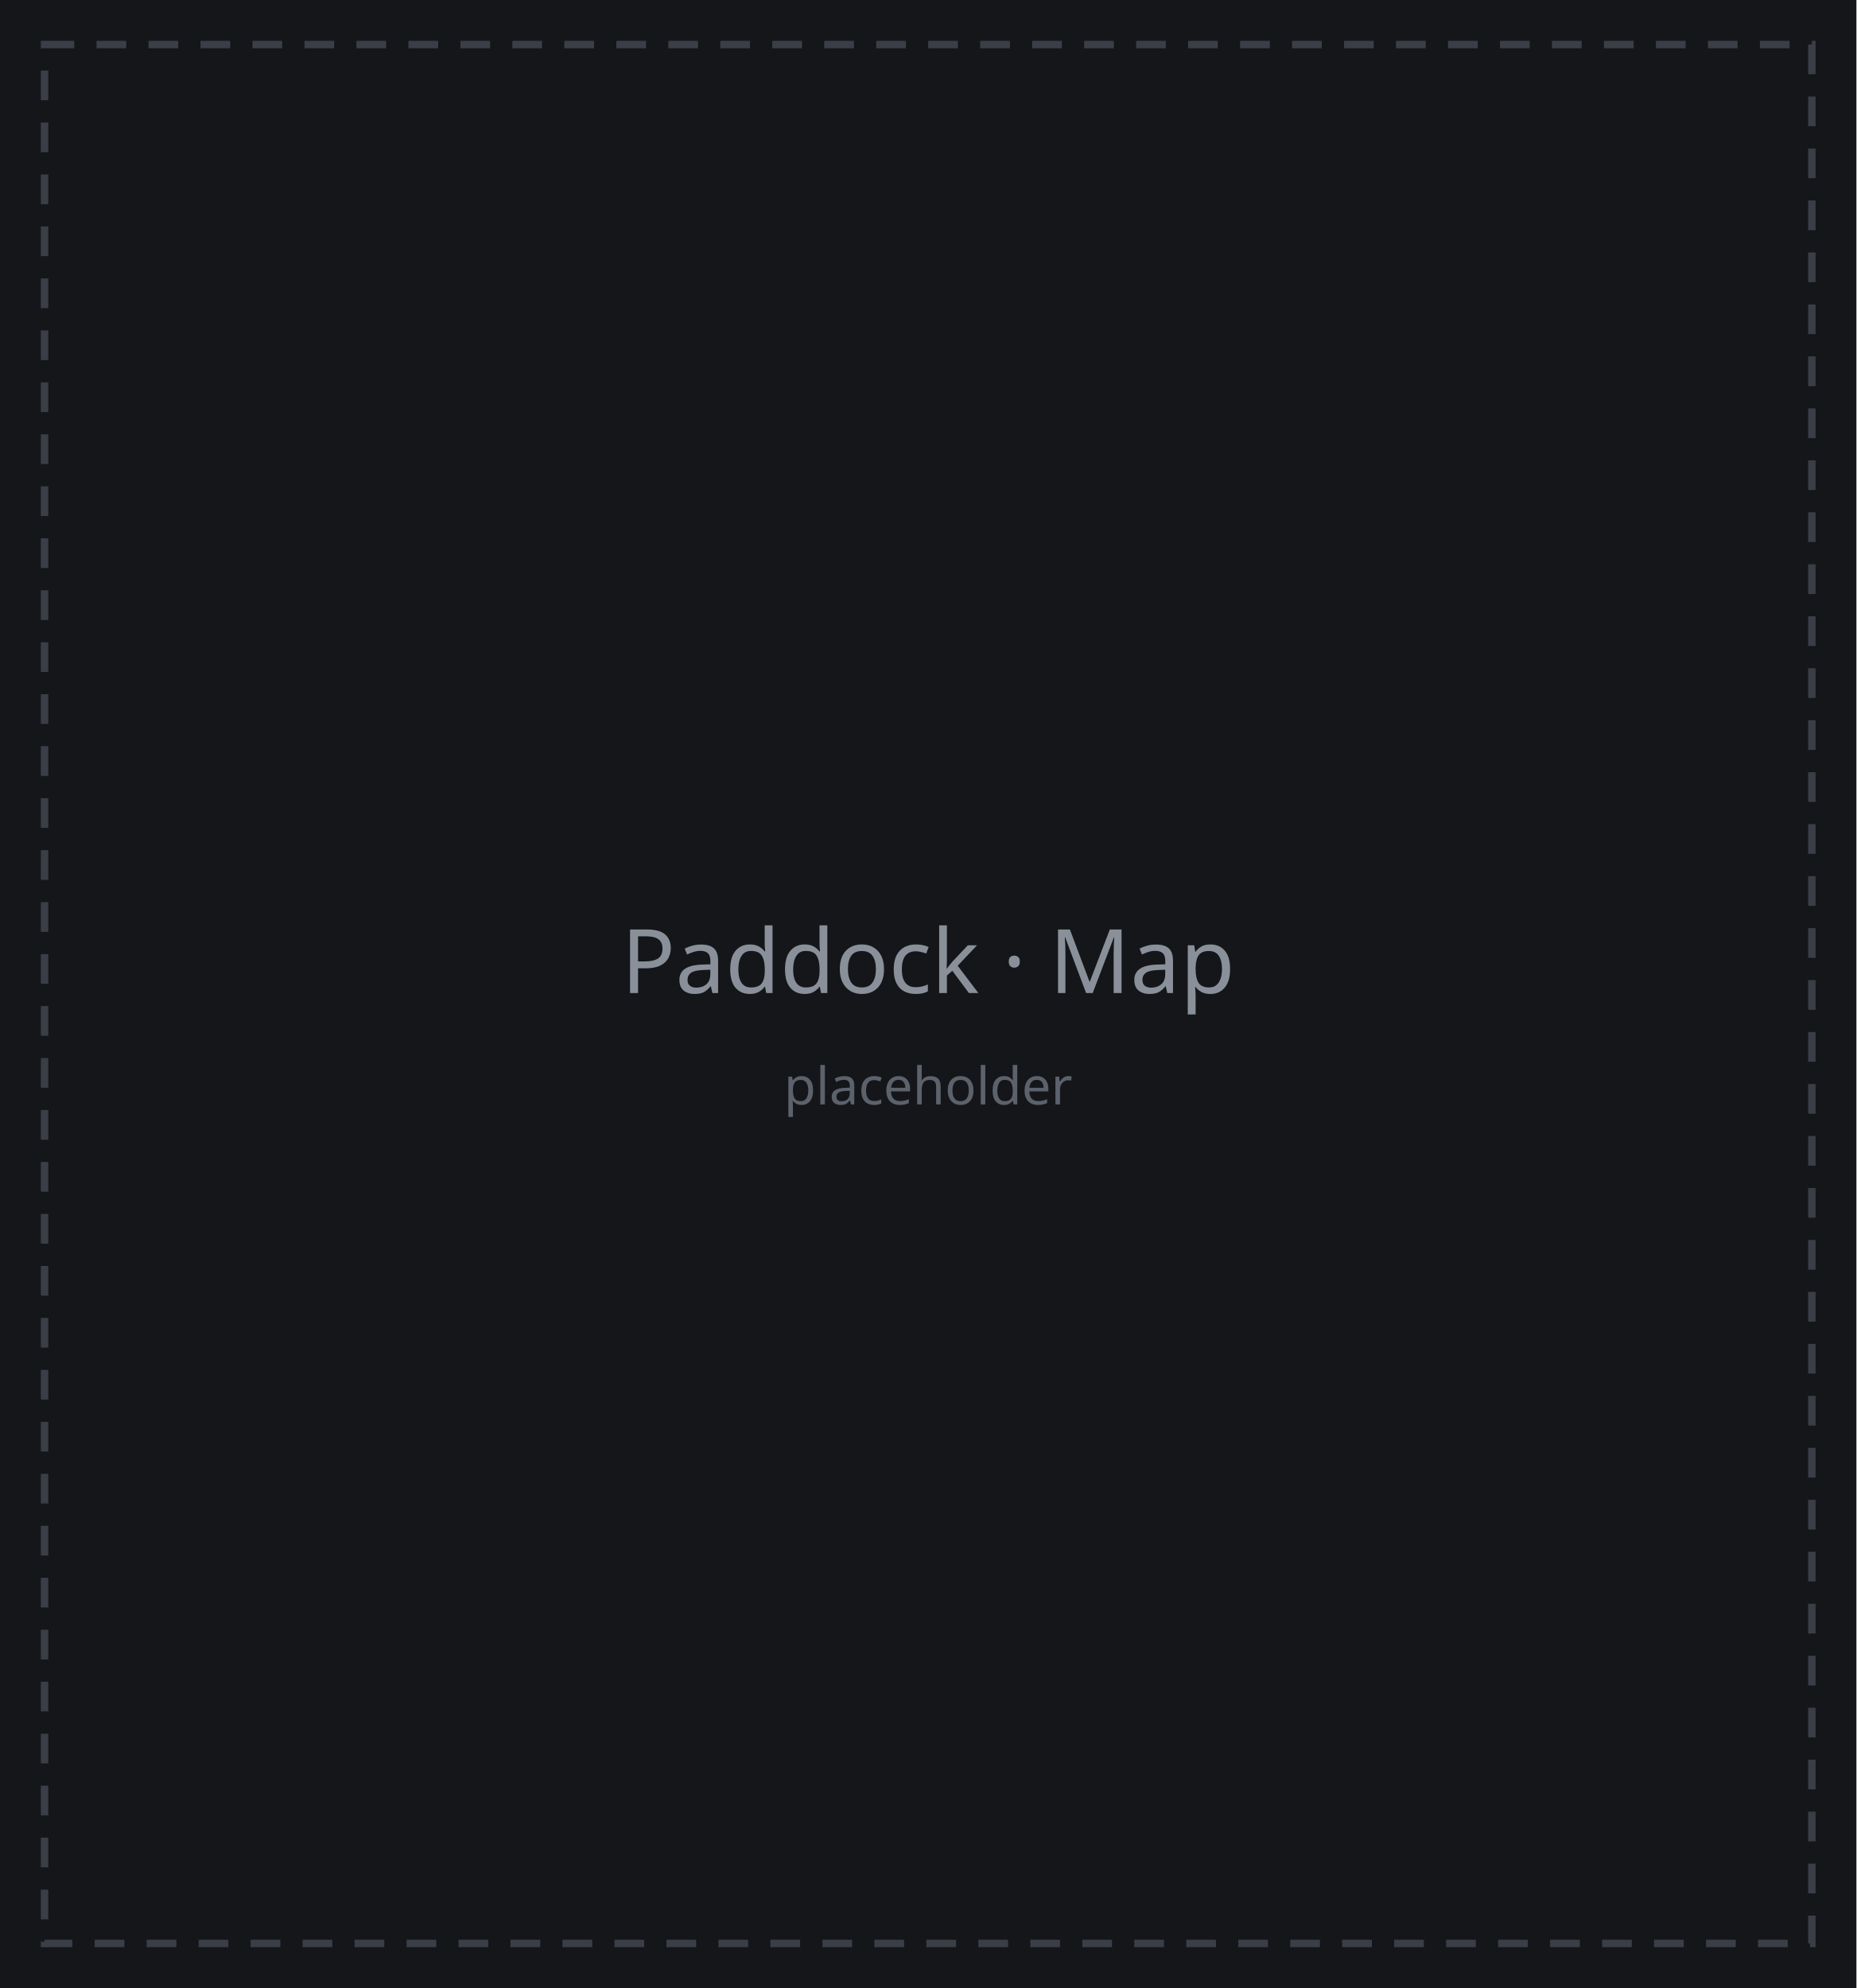
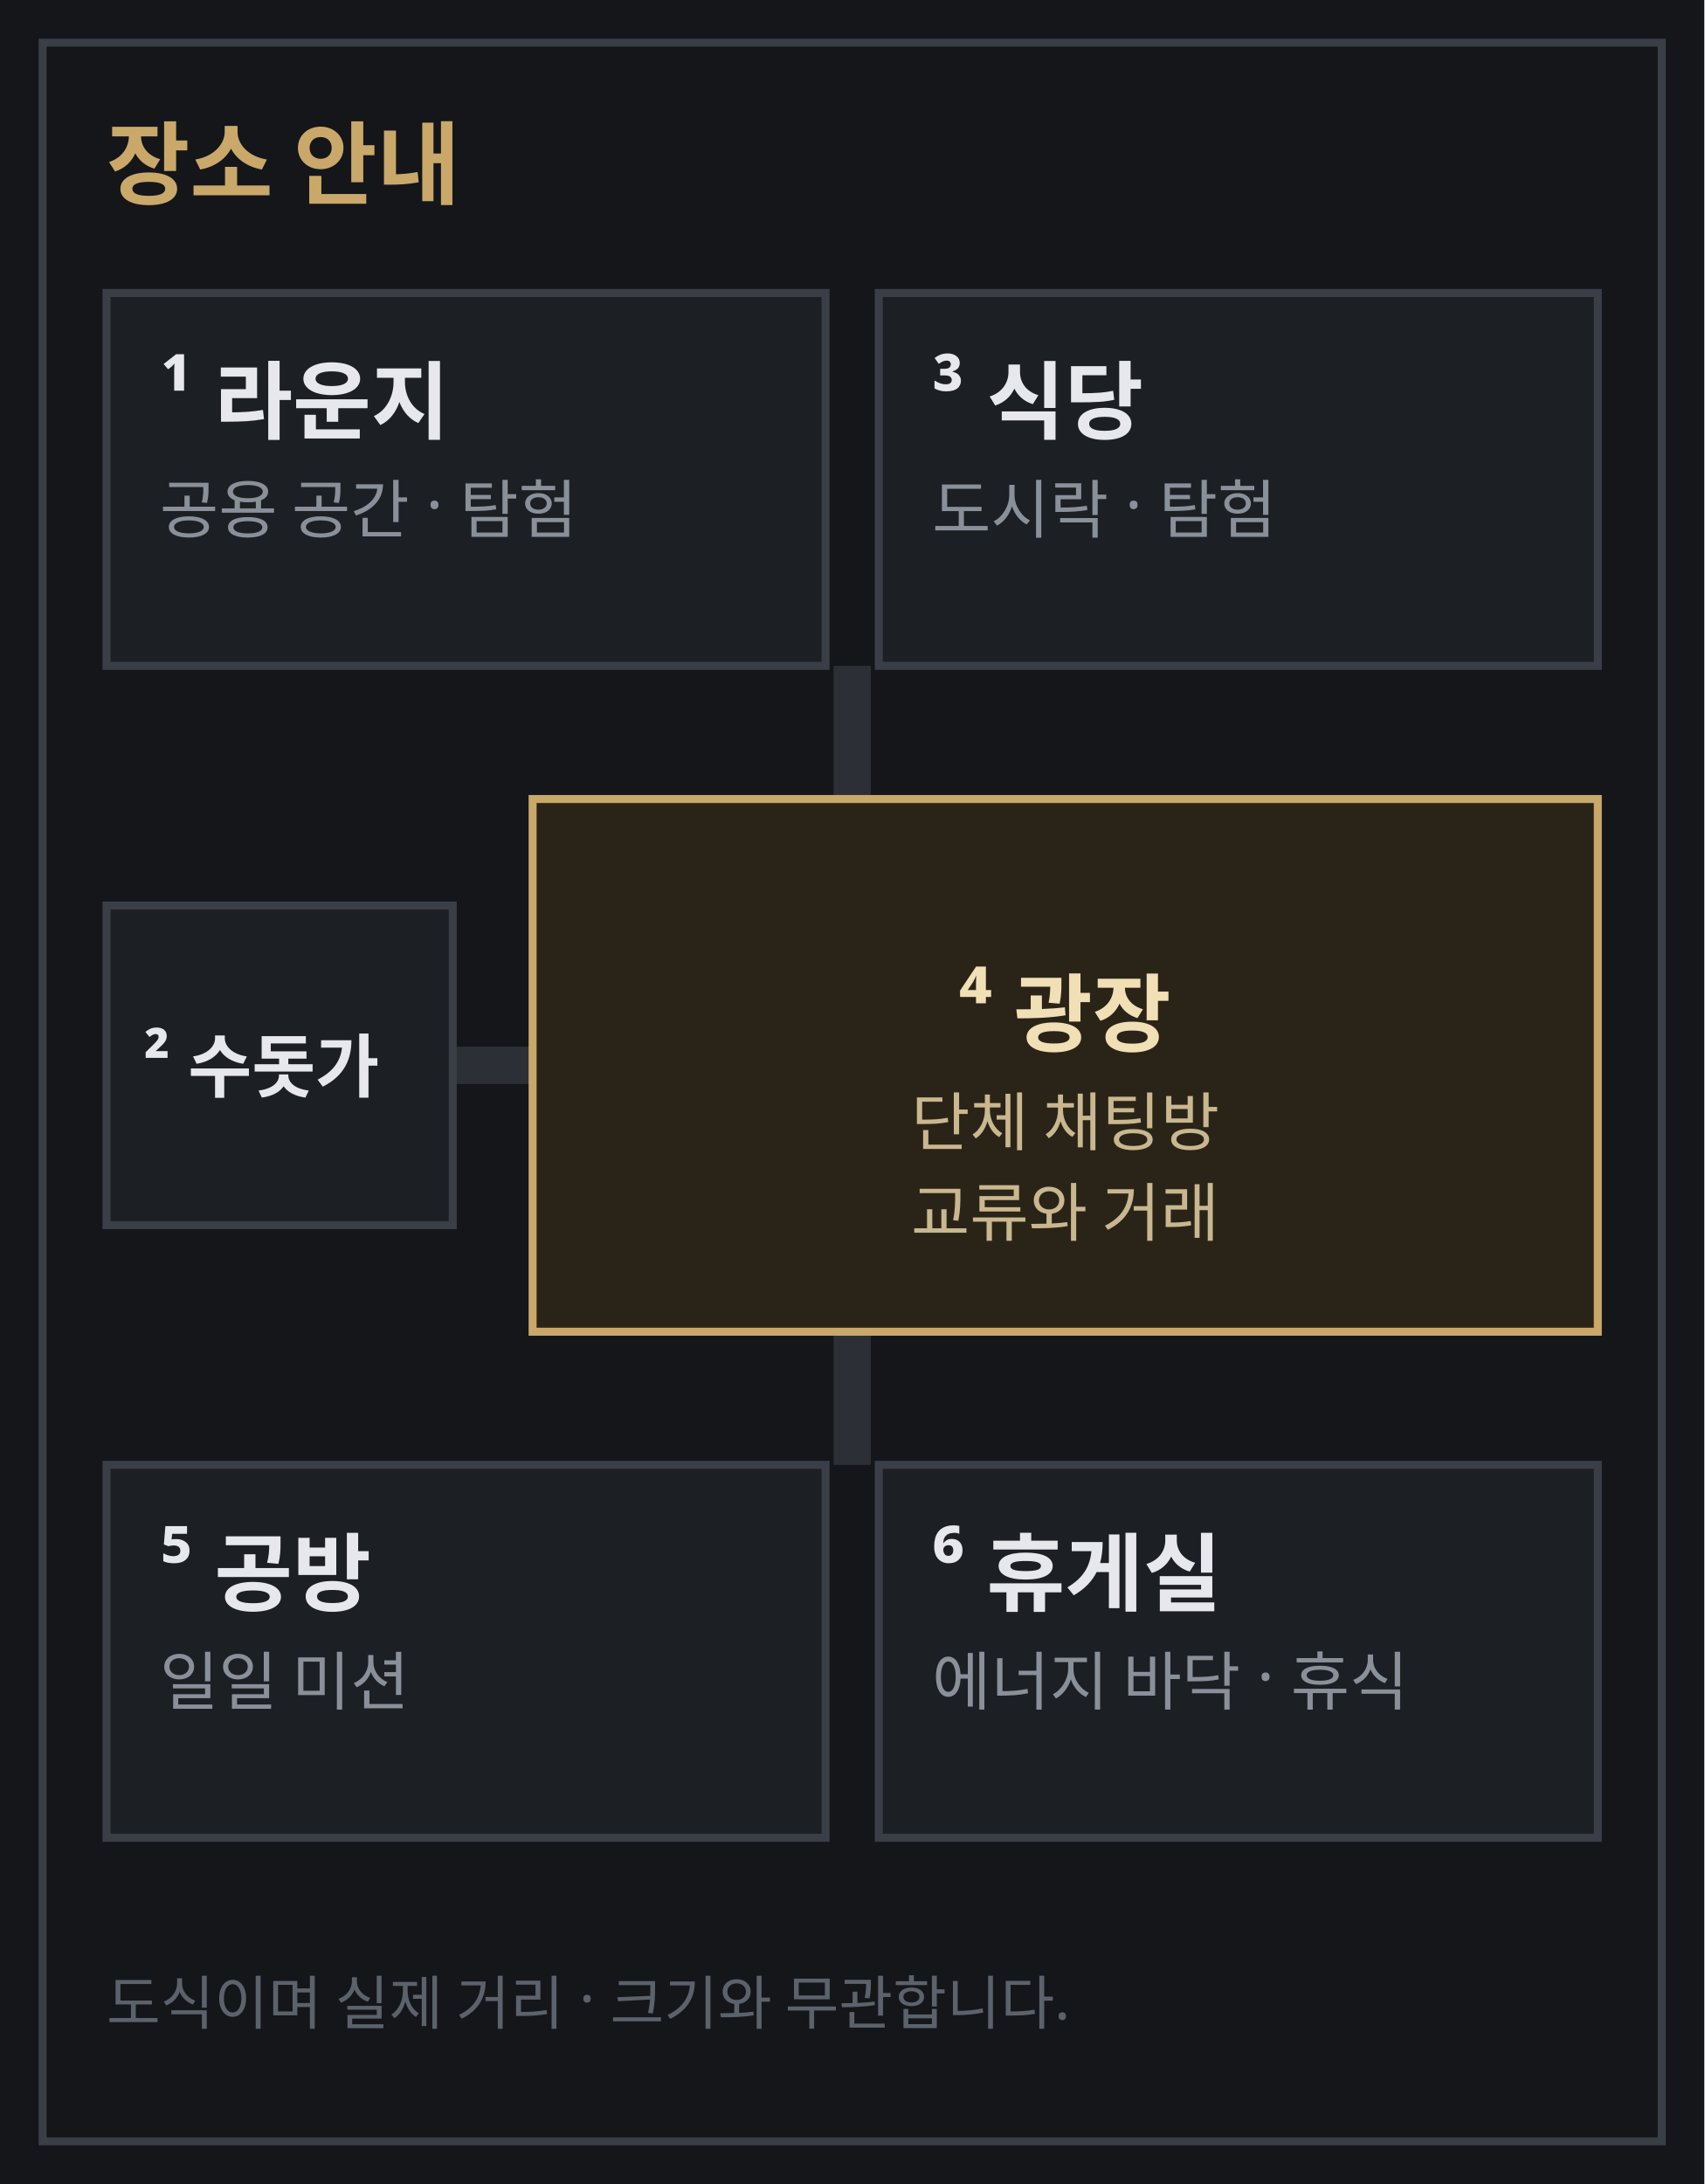
- <svg xmlns="http://www.w3.org/2000/svg" width="1000" height="1071" viewBox="0 0 1000 1071">
-   <rect width="1000" height="1071" fill="#14161a" />
-   <rect x="24" y="24" width="952" height="1023" fill="none" stroke="#3a3f47" stroke-width="4" stroke-dasharray="16 12" />
-   <text x="500" y="535" fill="#8a9099" font-family="sans-serif" font-size="48" text-anchor="middle">Paddock · Map</text>
-   <text x="500" y="595" fill="#5c626b" font-family="sans-serif" font-size="28" text-anchor="middle">placeholder</text>
+ <svg xmlns="http://www.w3.org/2000/svg" width="640" height="820" viewBox="0 0 640 820" font-family="Pretendard, 'Apple SD Gothic Neo', 'Malgun Gothic', sans-serif">
+   <rect width="640" height="820" fill="#14161a" />
+   <rect x="16" y="16" width="608" height="788" fill="none" stroke="#3a3f47" stroke-width="3" />
+   <text x="40" y="74" fill="#c9a86a" font-size="34" font-weight="600">장소 안내</text>
+   <g stroke="#2c3036" stroke-width="14">
+     <line x1="320" y1="250" x2="320" y2="300" />
+     <line x1="320" y1="500" x2="320" y2="550" />
+     <line x1="170" y1="400" x2="200" y2="400" />
+   </g>
+   <g stroke="#3a3f47" stroke-width="3" fill="#1c1f24">
+     <rect x="40" y="110" width="270" height="140" />
+     <rect x="330" y="110" width="270" height="140" />
+     <rect x="40" y="340" width="130" height="120" />
+     <rect x="40" y="550" width="270" height="140" />
+     <rect x="330" y="550" width="270" height="140" />
+   </g>
+   <rect x="200" y="300" width="400" height="200" fill="#2a2418" stroke="#c9a86a" stroke-width="3" />
+   <g fill="#e6e8eb" font-size="32" font-weight="600">
+     <text x="60" y="160">¹ 라운지</text>
+     <text x="350" y="160">³ 식당</text>
+     <text x="54" y="408" font-size="26">² 수돗가</text>
+     <text x="60" y="600">⁵ 공방</text>
+     <text x="350" y="600">⁶ 휴게실</text>
+     <text x="400" y="390" text-anchor="middle" fill="#f1dfb6">⁴ 광장</text>
+   </g>
+   <g fill="#8a9099" font-size="24">
+     <text x="60" y="200">공용 공간 · 탐험</text>
+     <text x="350" y="200">도시락 · 탐험</text>
+     <text x="60" y="640">일일 미션</text>
+     <text x="350" y="640">에너지 바닥 · 휴식</text>
+     <text x="400" y="430" text-anchor="middle" fill="#c9b78f">단체 채팅방</text>
+     <text x="400" y="464" text-anchor="middle" fill="#c9b78f">교류와 거래</text>
+   </g>
+   <text x="40" y="760" fill="#5c626b" font-size="22">도식이며 실제 거리 · 크기와 무관합니다.</text>
</svg>
